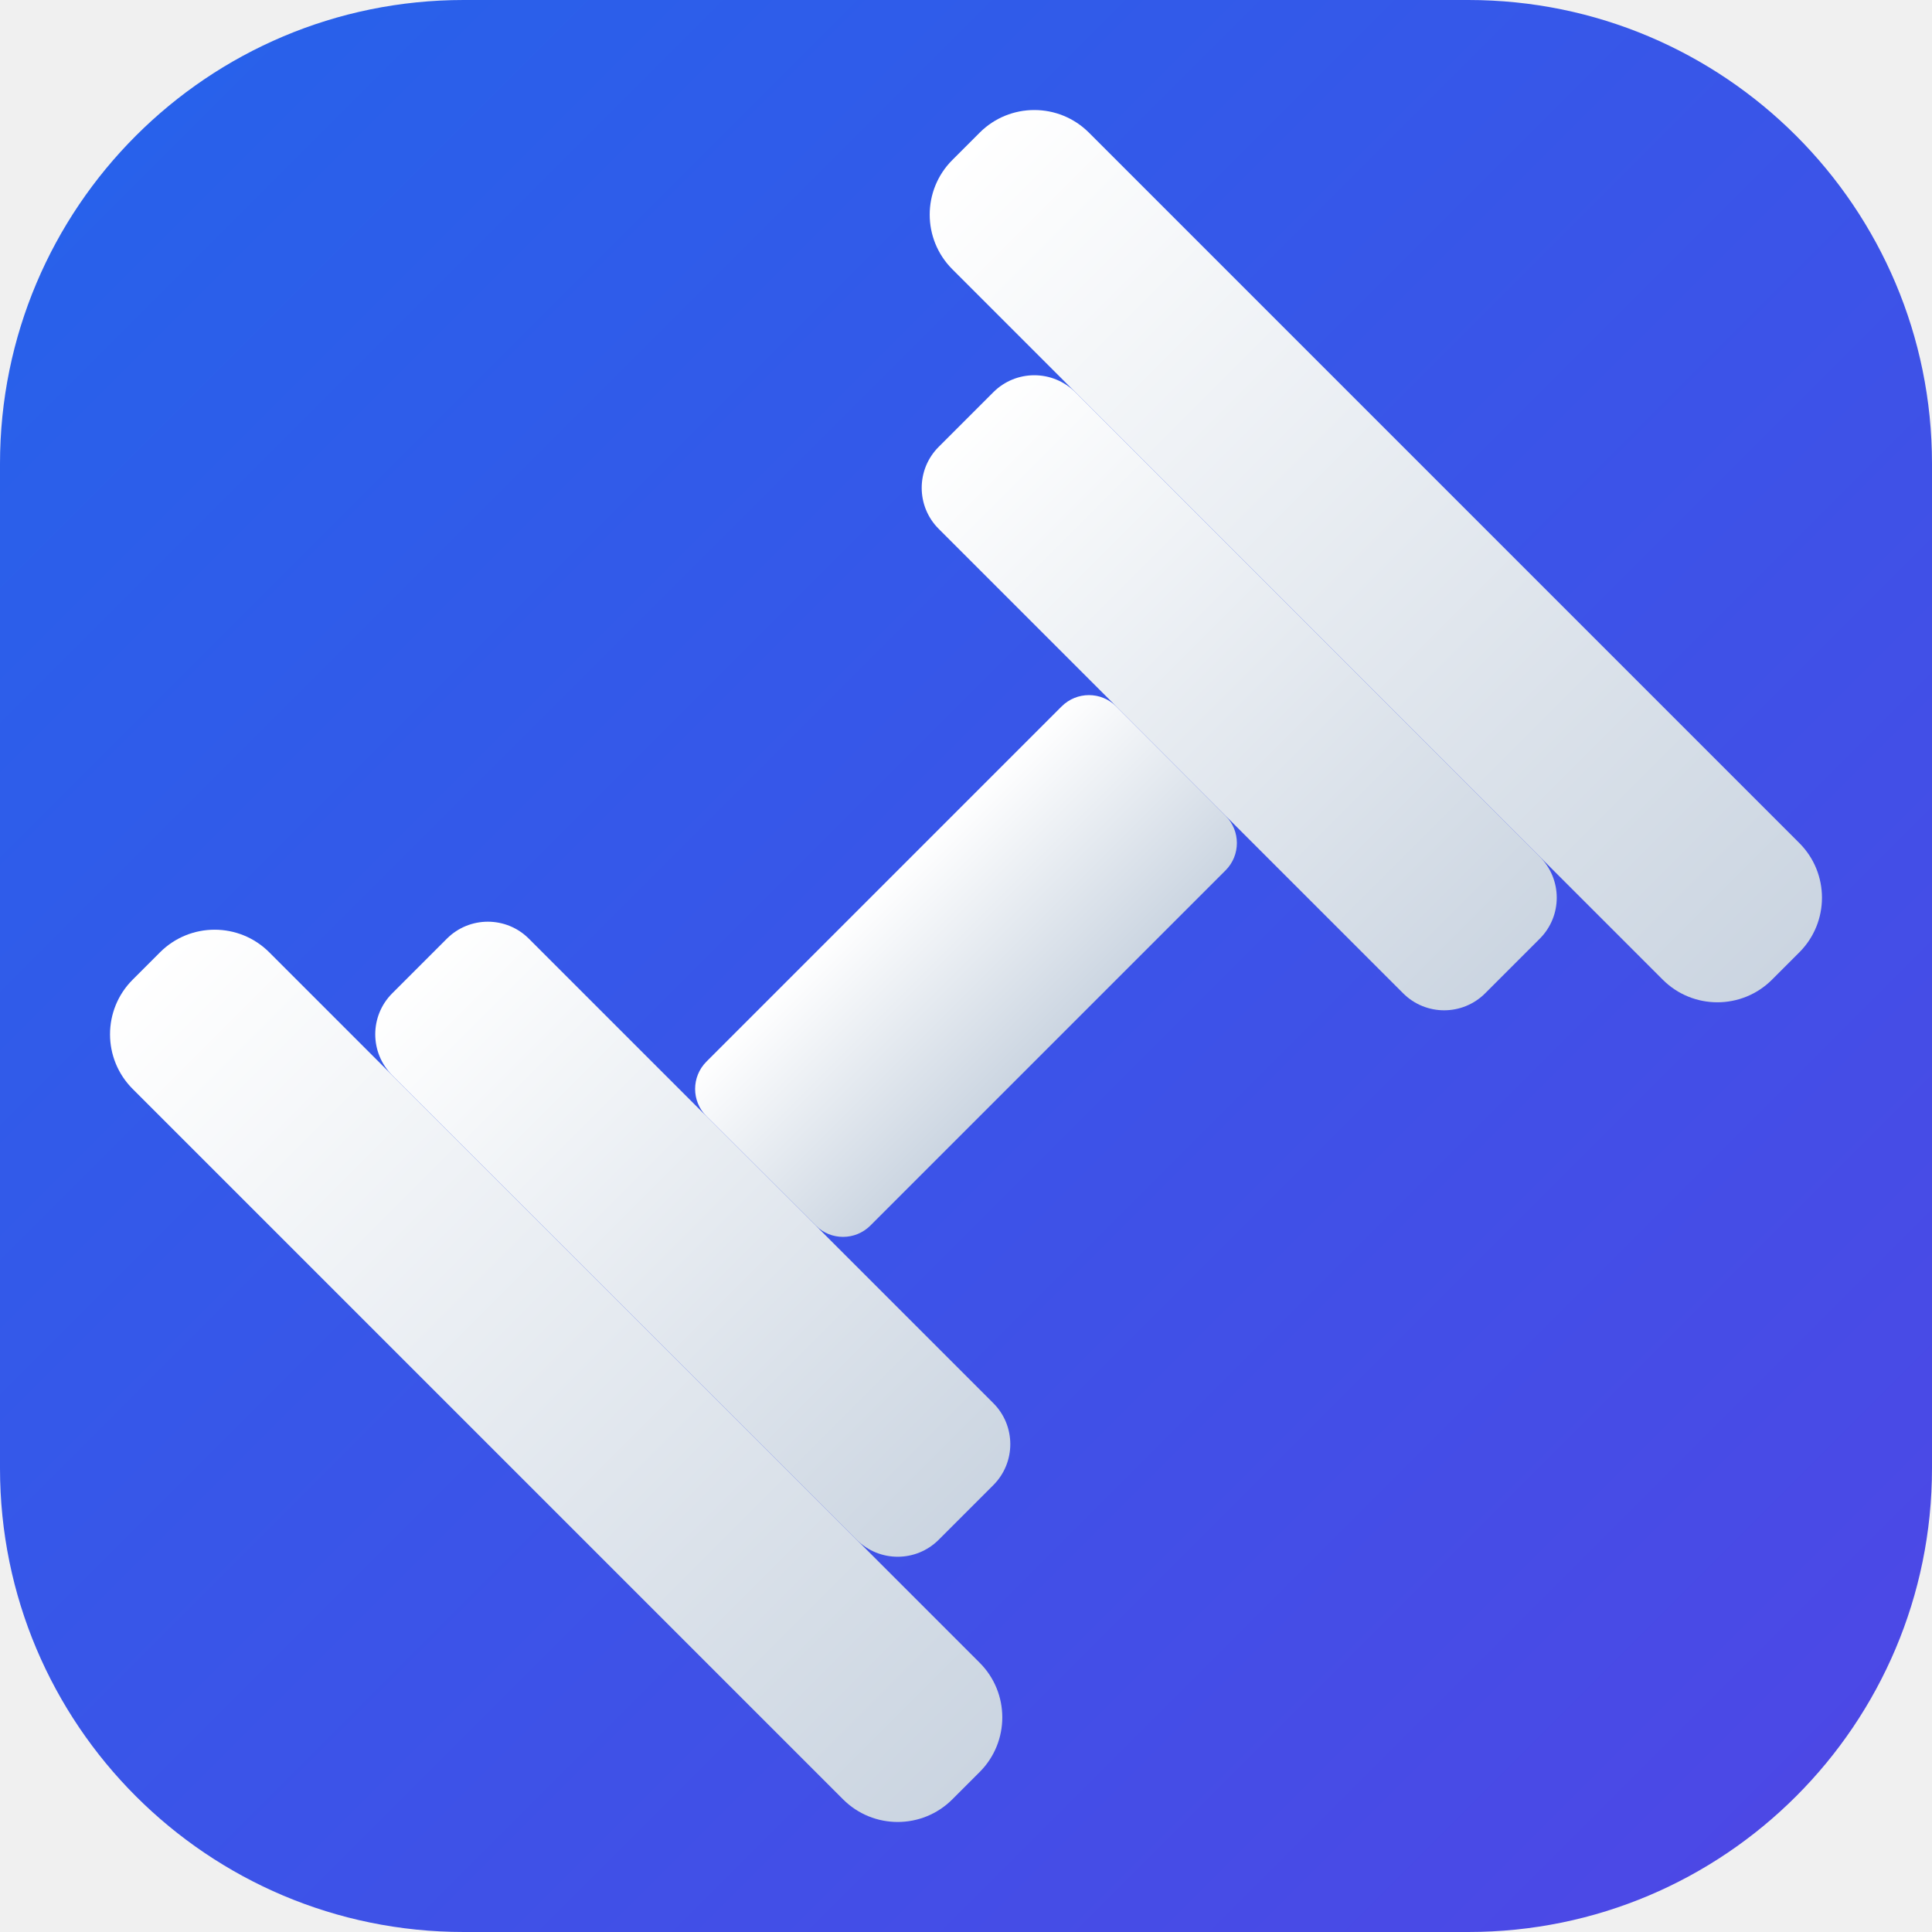
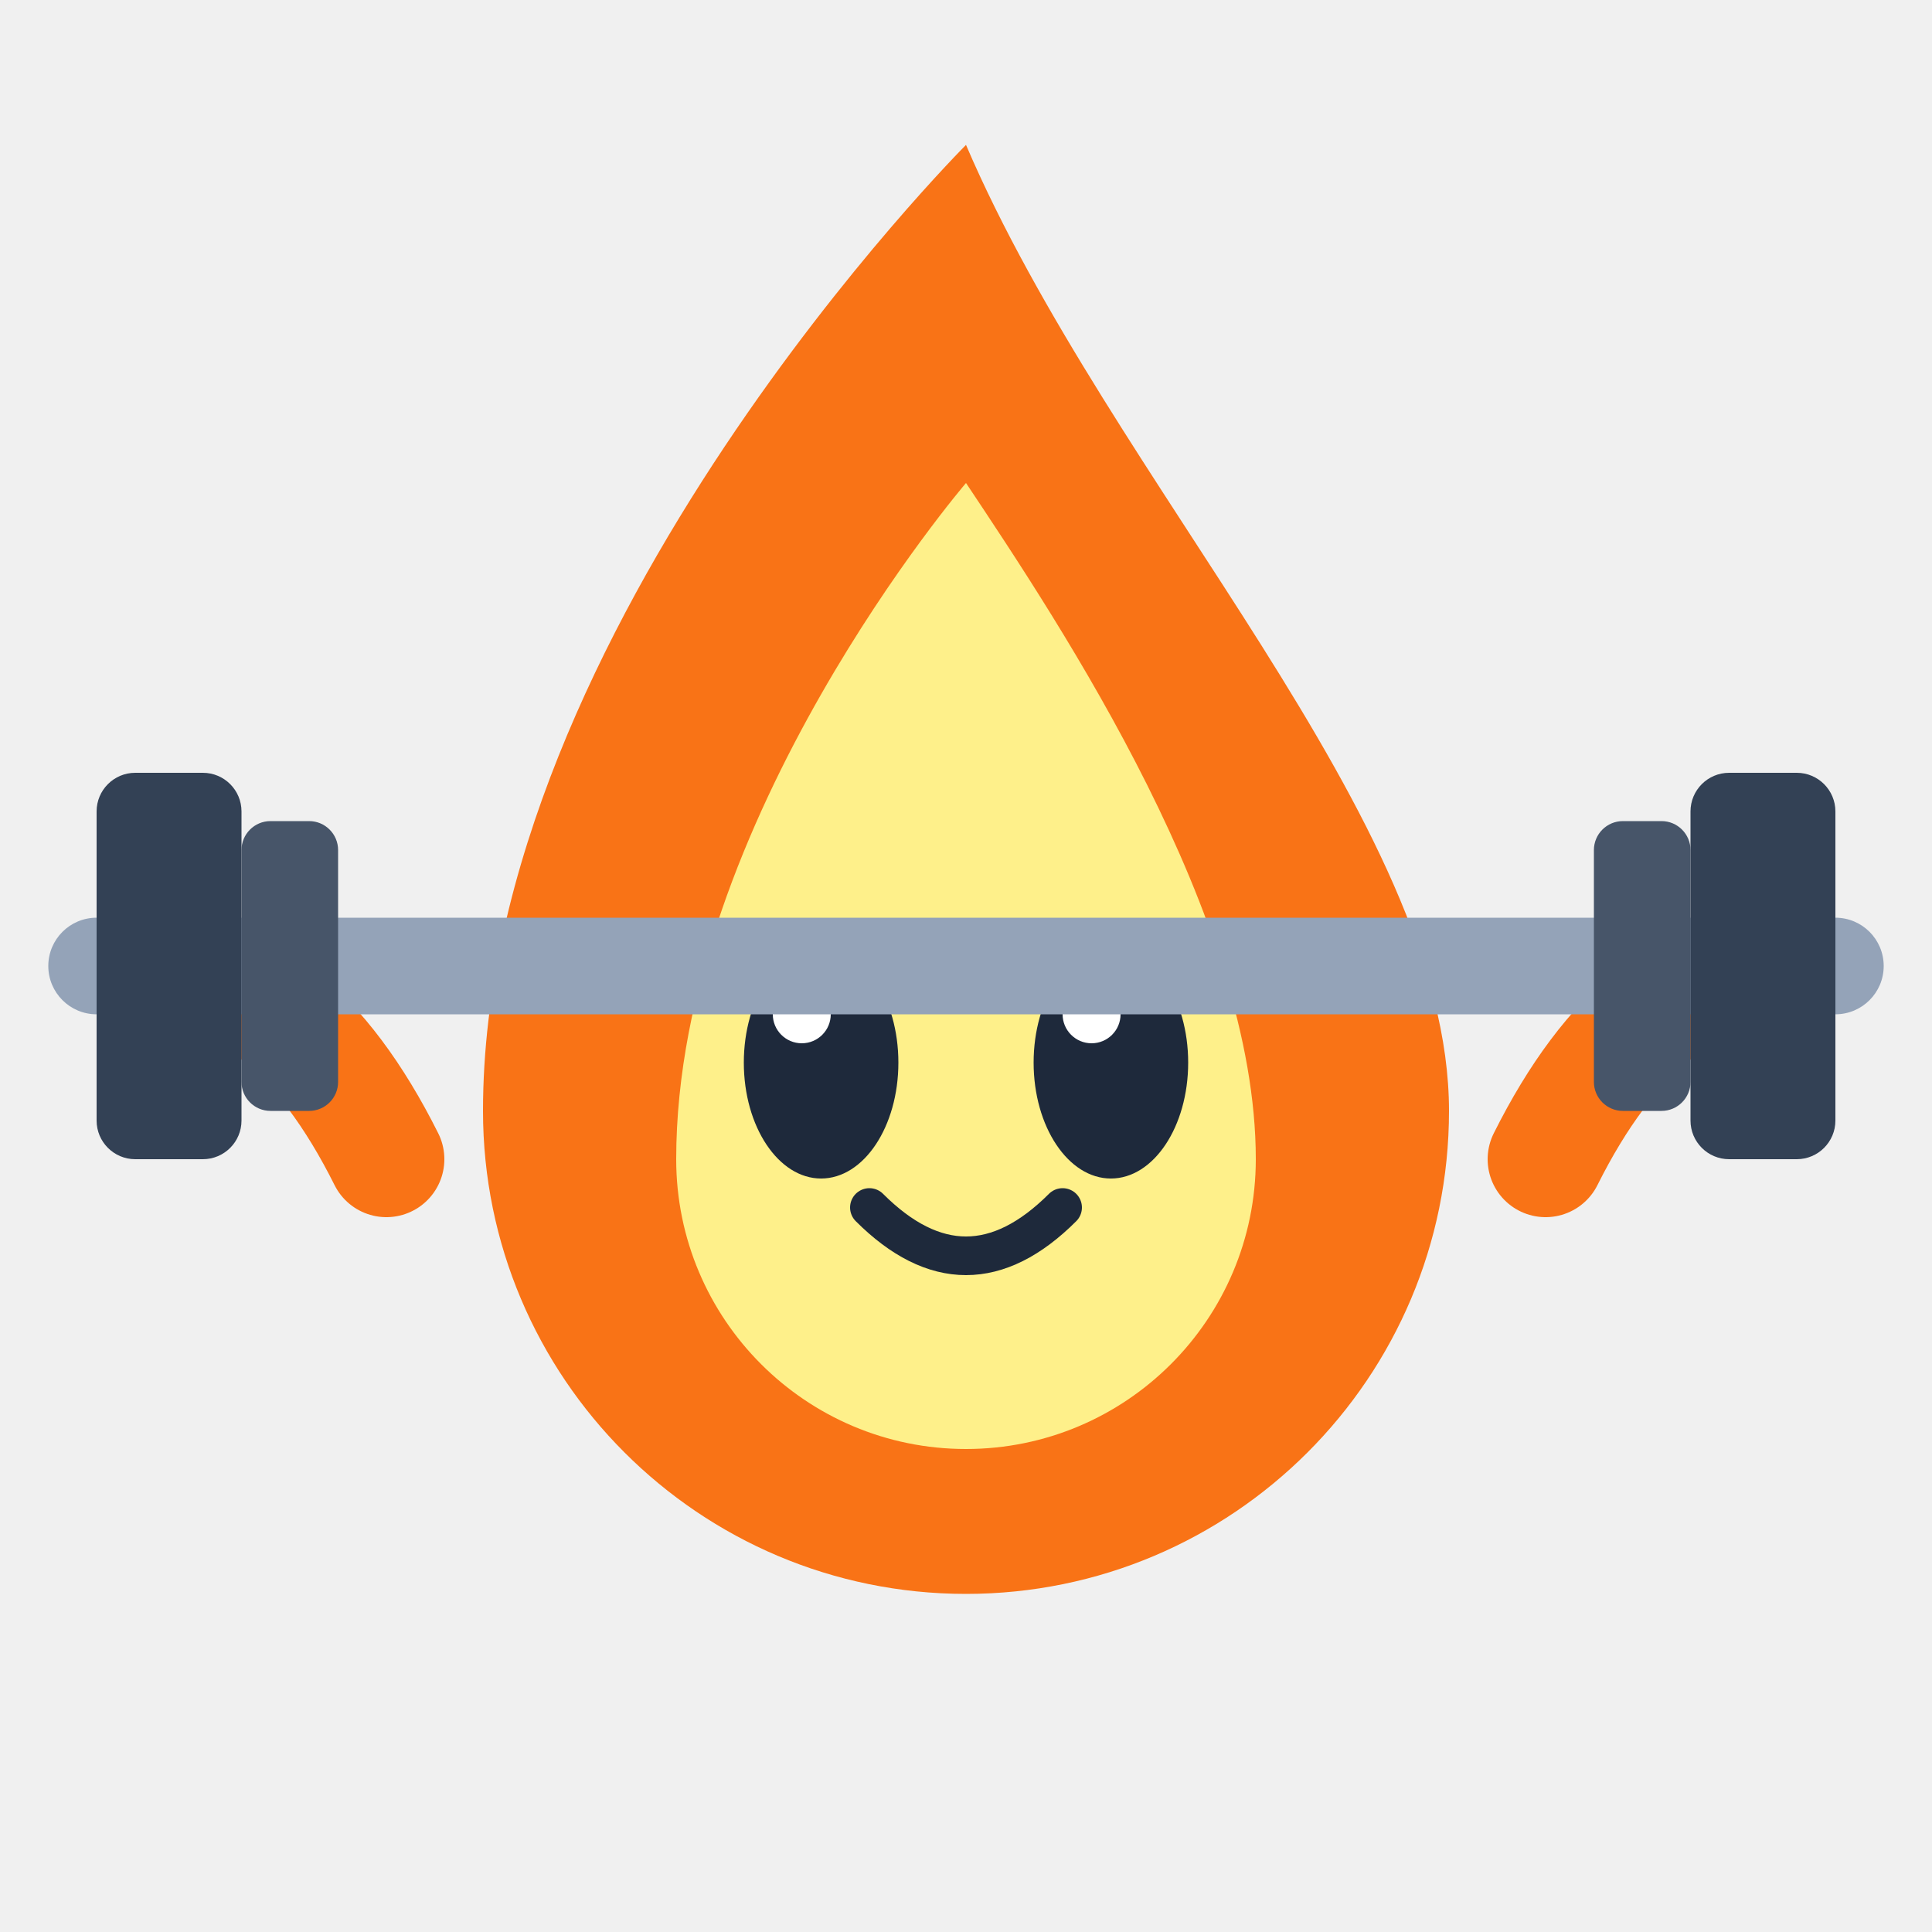
- <svg xmlns="http://www.w3.org/2000/svg" viewBox="0 0 100 100">
-   <defs>
-     <linearGradient id="bg" x1="0%" y1="0%" x2="100%" y2="100%">
-       <stop offset="0%" stop-color="#2563eb" />
-       <stop offset="100%" stop-color="#4f46e5" />
-     </linearGradient>
-     <linearGradient id="metal" x1="0%" y1="0%" x2="0%" y2="100%">
-       <stop offset="0%" stop-color="#ffffff" />
-       <stop offset="100%" stop-color="#cbd5e1" />
-     </linearGradient>
-   </defs>
-   <rect width="100" height="100" rx="24" fill="url(#bg)" />
-   <g transform="rotate(-45 50 50)">
-     <rect x="35" y="44" width="30" height="12" fill="url(#metal)" rx="2" />
-     <rect x="25" y="30" width="10" height="40" fill="url(#metal)" rx="3" />
-     <rect x="65" y="30" width="10" height="40" fill="url(#metal)" rx="3" />
-     <rect x="15" y="20" width="10" height="60" fill="url(#metal)" rx="4" />
-     <rect x="75" y="20" width="10" height="60" fill="url(#metal)" rx="4" />
-   </g>
+ <svg xmlns="http://www.w3.org/2000/svg" viewBox="0 0 200 200" fill="none">
+   <path d="M100 15C100 15 50 65 50 115C50 142.614 72.386 165 100 165C127.614 165 150 142.614 150 115C150 85 115 50 100 15Z" fill="#F97316" />
+   <path d="M100 50C100 50 70 85 70 120C70 136.569 83.431 150 100 150C116.569 150 130 136.569 130 120C130 95 110 65 100 50Z" fill="#FEF08A" />
+   <ellipse cx="85" cy="110" rx="8" ry="12" fill="#1E293B" />
+   <ellipse cx="115" cy="110" rx="8" ry="12" fill="#1E293B" />
+   <circle cx="83" cy="105" r="3" fill="white" />
+   <circle cx="113" cy="105" r="3" fill="white" />
+   <path d="M90 125Q100 135 110 125" stroke="#1E293B" stroke-width="4" stroke-linecap="round" />
+   <path d="M40 120Q30 100 15 100" stroke="#F97316" stroke-width="12" stroke-linecap="round" />
+   <path d="M160 120Q170 100 185 100" stroke="#F97316" stroke-width="12" stroke-linecap="round" />
+   <rect x="5" y="95" width="190" height="10" rx="5" fill="#94A3B8" />
+   <rect x="10" y="80" width="15" height="40" rx="4" fill="#334155" />
+   <rect x="25" y="85" width="10" height="30" rx="3" fill="#475569" />
+   <rect x="175" y="80" width="15" height="40" rx="4" fill="#334155" />
+   <rect x="165" y="85" width="10" height="30" rx="3" fill="#475569" />
</svg>
